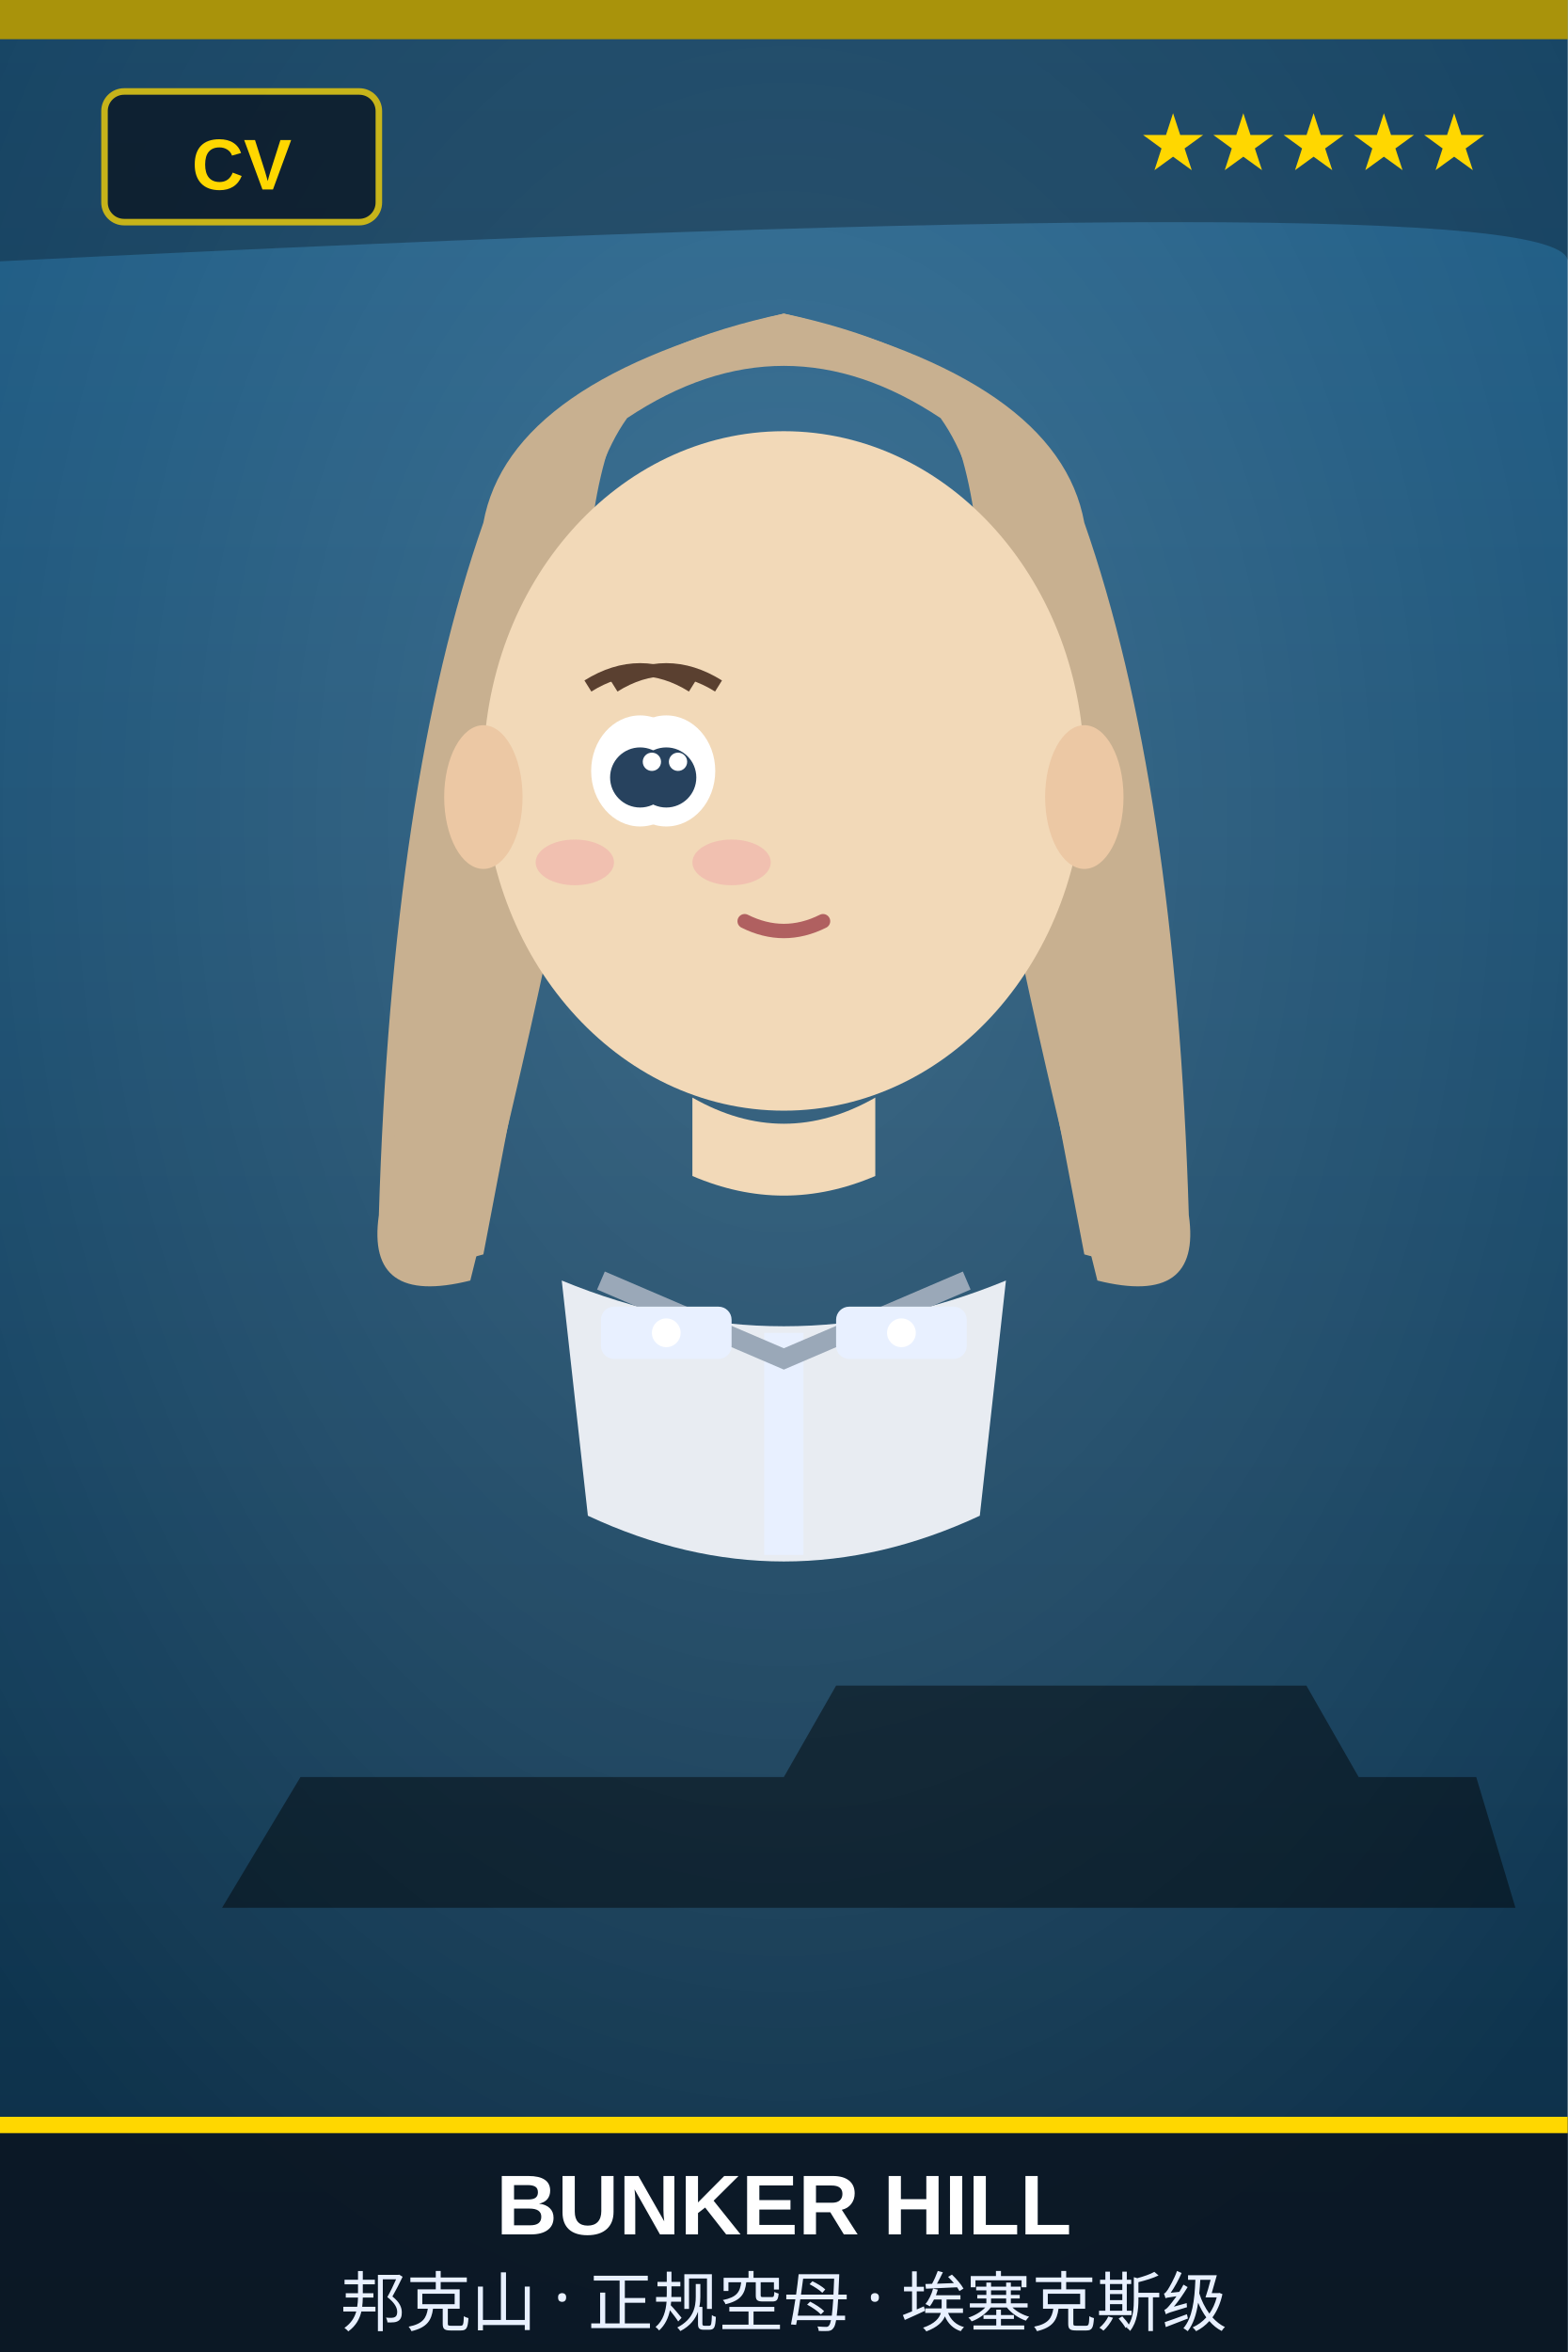
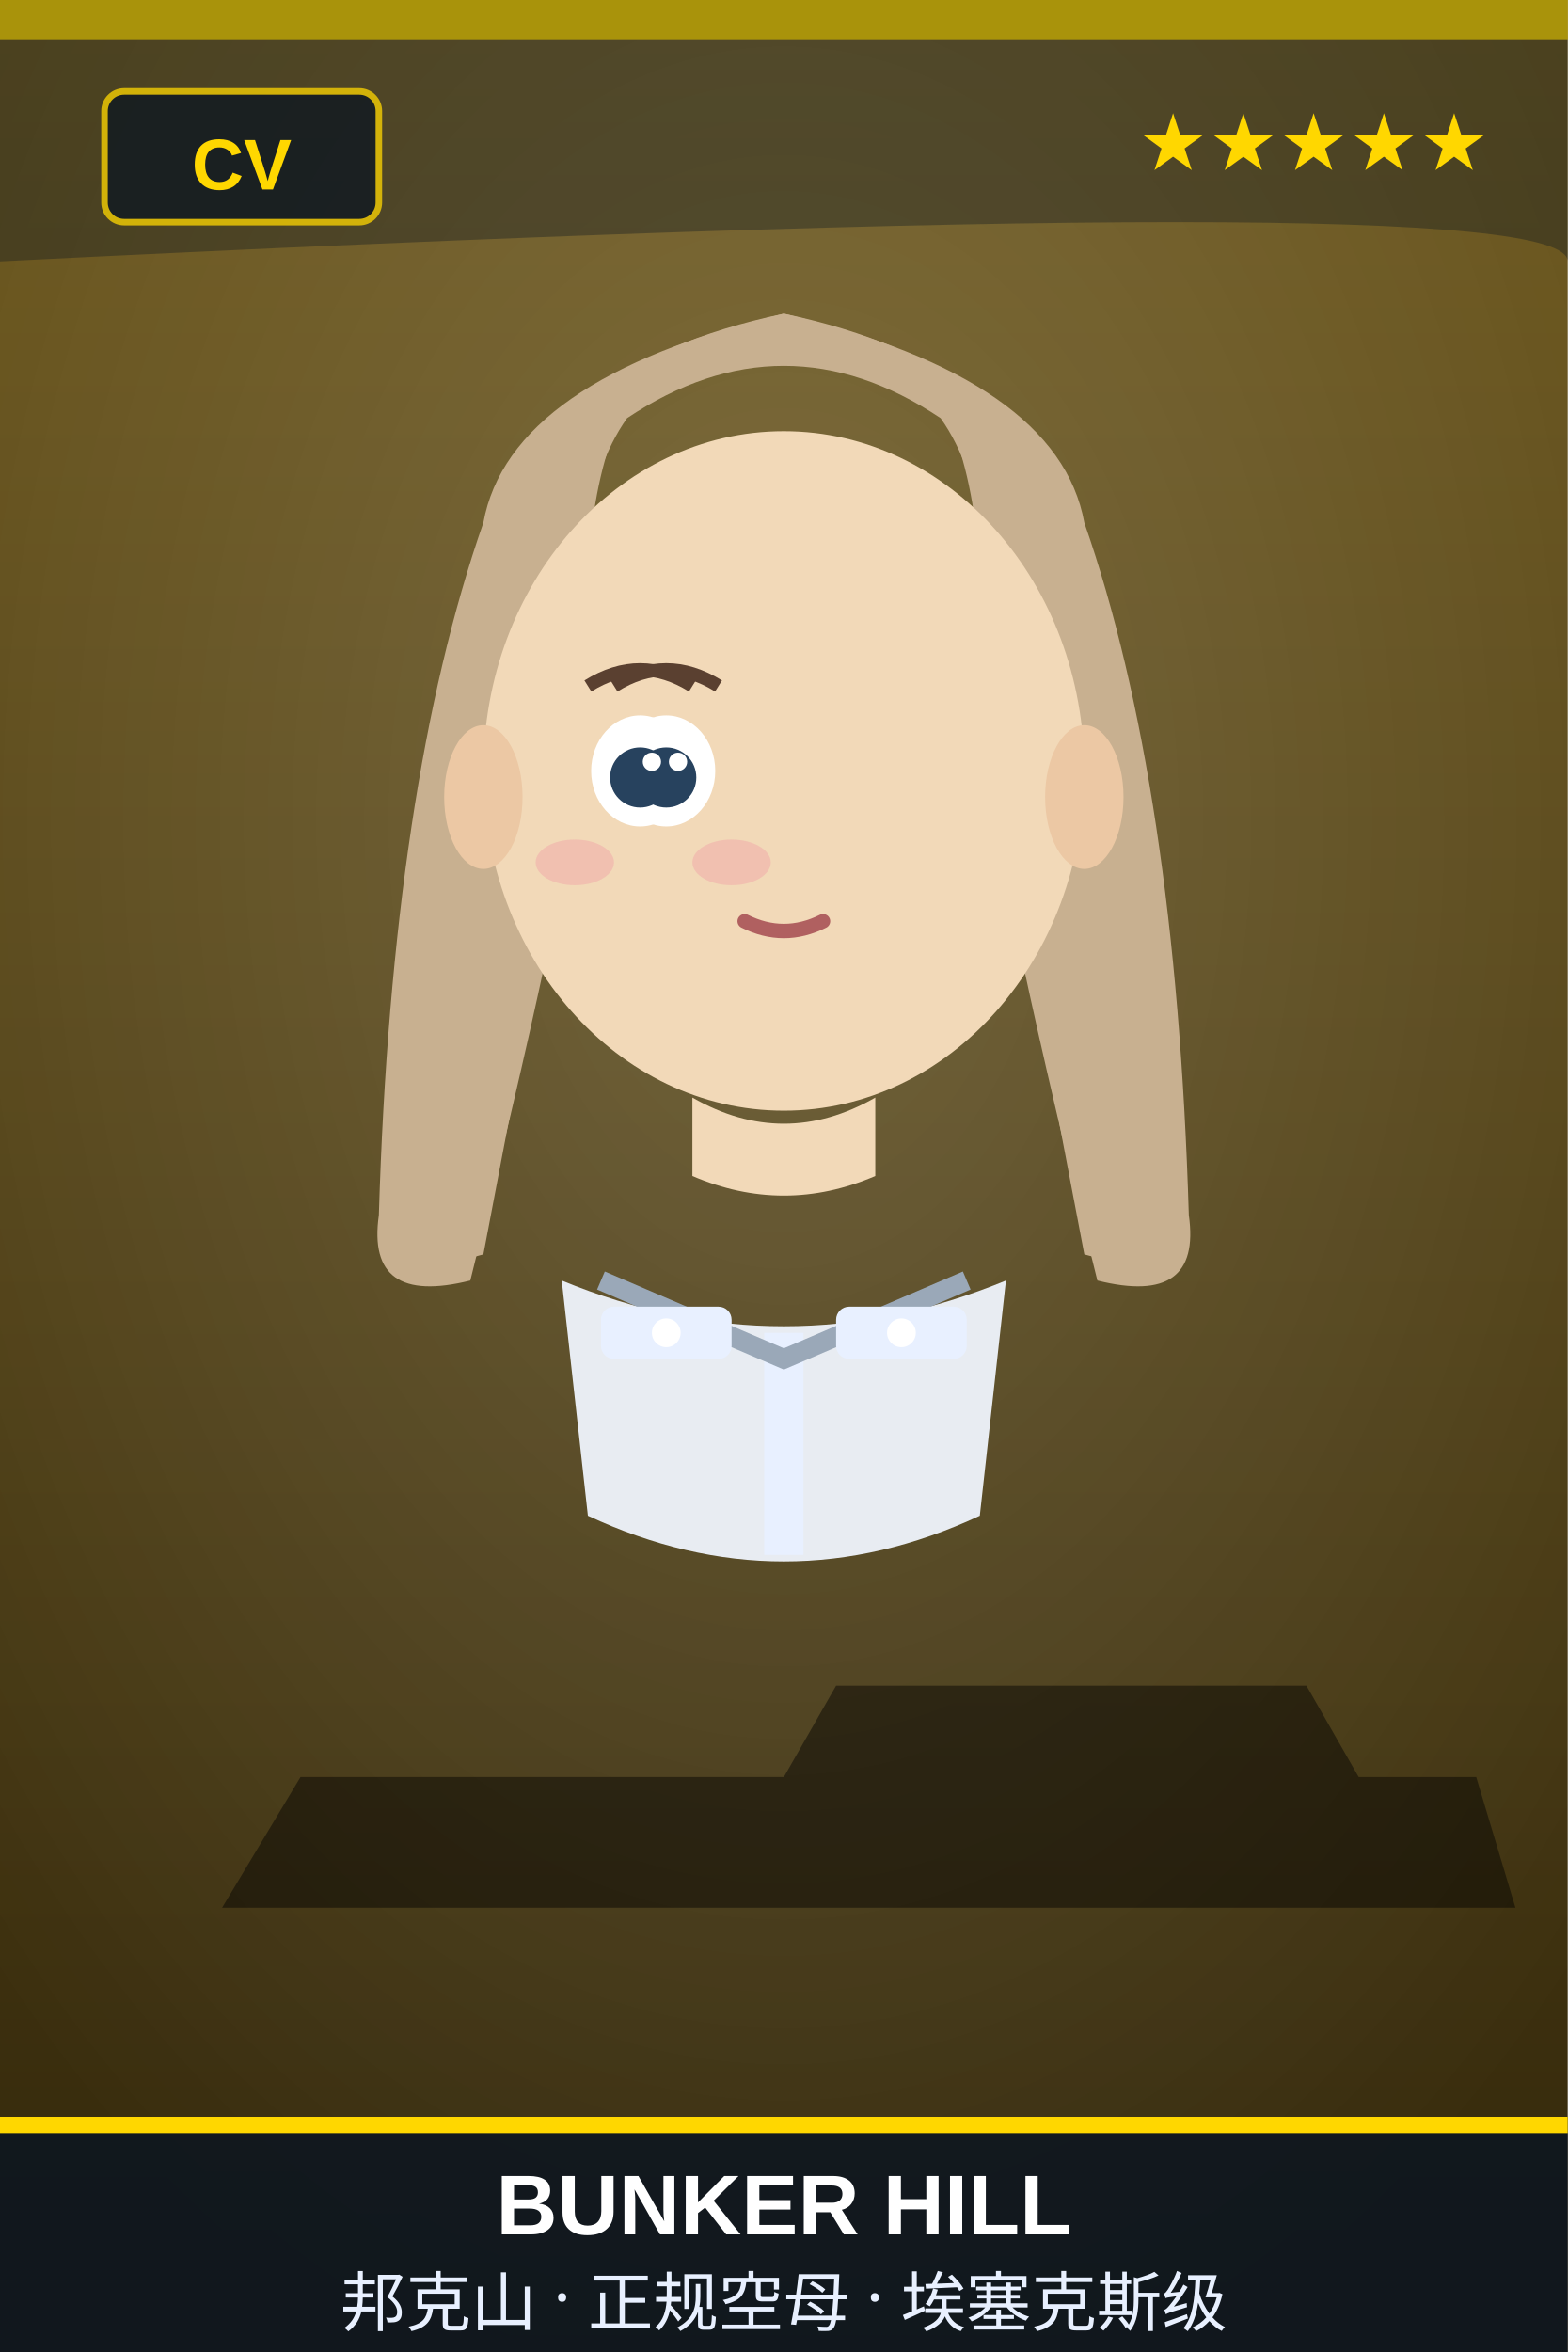
<svg xmlns="http://www.w3.org/2000/svg" width="240" height="360" viewBox="0 0 240 360">
  <defs>
    <linearGradient id="bg" x1="0" y1="0" x2="0" y2="1">
-       <stop offset="0" stop-color="#1b5e8a" />
-       <stop offset="1" stop-color="#0c2d44" />
+       <stop offset="0" stop-color="#6b5518" />
+       <stop offset="1" stop-color="#33280c" />
    </linearGradient>
    <radialGradient id="glow" cx="0.5" cy="0.35" r="0.7">
      <stop offset="0" stop-color="#ffffff" stop-opacity="0.18" />
      <stop offset="1" stop-color="#ffffff" stop-opacity="0" />
    </radialGradient>
  </defs>
  <rect width="240" height="360" fill="url(#bg)" />
  <rect width="240" height="360" fill="url(#glow)" />
  <rect x="0" y="0" width="240" height="6" fill="#ffd700" />
  <path d="M0,40 Q240,28 240,40 L240,0 L0,0 Z" fill="#0a1420" opacity="0.35" />
  <g transform="translate(16,14)">
    <rect width="42" height="20" rx="3" fill="#0a1420" opacity="0.75" stroke="#ffd700" stroke-width="1" />
    <text x="21" y="15" font-size="11" font-weight="bold" text-anchor="middle" fill="#ffd700" font-family="Arial">CV</text>
  </g>
  <text x="228" y="26" font-size="12" text-anchor="end" fill="#ffd700" font-family="Arial">★★★★★</text>
  <path d="M74,80 Q60,120 58,186 Q56,200 72,196 Q86,140 90,112 Q88,76 96,62 Q120,44 144,62 Q152,76 150,112 Q154,140 168,196 Q184,200 182,186 Q180,120 166,80 Q162,58 120,48 Q78,58 74,80 Z" fill="#c8b090" />
  <path d="M74,84 Q62,120 60,184 Q60,196 74,192 Q84,140 88,116 Q86,78 96,64 Q120,48 144,64 Q154,78 152,116 Q156,140 166,192 Q180,196 180,184 Q178,120 166,84 Q158,56 120,48 Q82,56 74,84 Z" fill="#c8b090" />
  <ellipse cx="120" cy="118" rx="46" ry="52" fill="#f2d9b8" />
  <ellipse cx="74" cy="122" rx="6" ry="11" fill="#ecc8a4" />
  <ellipse cx="166" cy="122" rx="6" ry="11" fill="#ecc8a4" />
  <path d="M106,168 Q120,176 134,168 L134,180 Q120,186 106,180 Z" fill="#f2d9b8" />
  <path d="M86,196 Q120,210 154,196 L150,232 Q120,246 90,232 Z" fill="#e8ecf2" />
  <path d="M120,204 L120,238" stroke="#e8f0ff" stroke-width="6" />
  <path d="M92,196 L120,208 L148,196" stroke="#9aa8b8" stroke-width="3" fill="none" />
  <rect x="92" y="200" width="20" height="8" rx="2" fill="#e8f0ff" />
  <rect x="128" y="200" width="20" height="8" rx="2" fill="#e8f0ff" />
  <circle cx="102" cy="204" r="2.2" fill="#fff" />
  <circle cx="138" cy="204" r="2.2" fill="#fff" />
  <ellipse cx="102" cy="118" rx="7.5" ry="8.5" fill="#fff" />
  <ellipse cx="98" cy="118" rx="7.5" ry="8.5" fill="#fff" />
  <circle cx="102" cy="119" r="4.6" fill="#27425e" />
  <circle cx="98" cy="119" r="4.6" fill="#27425e" />
  <circle cx="103.8" cy="116.6" r="1.4" fill="#fff" />
  <circle cx="99.8" cy="116.6" r="1.4" fill="#fff" />
  <path d="M94,105 Q102,100 110,105" stroke="#5a4030" stroke-width="2" fill="none" />
  <path d="M90,105 Q98,100 106,105" stroke="#5a4030" stroke-width="2" fill="none" />
  <path d="M114,141 Q120,144 126,141" stroke="#b06060" stroke-width="2.2" fill="none" stroke-linecap="round" />
  <ellipse cx="88" cy="132" rx="6" ry="3.5" fill="#f0a8a8" opacity="0.5" />
  <ellipse cx="112" cy="132" rx="6" ry="3.5" fill="#f0a8a8" opacity="0.5" />
  <g transform="translate(0,0)" fill="#000" opacity="0.45">
    <path d="M34,292 L46,272 L120,272 L128,258 L200,258 L208,272 L226,272 L232,292 Z" />
  </g>
  <rect x="0" y="324" width="240" height="36" fill="#0a1420" opacity="0.85" />
  <rect x="0" y="324" width="240" height="2.5" fill="#ffd700" />
  <text x="120" y="342" font-size="13" font-weight="bold" text-anchor="middle" fill="#ffffff" font-family="Arial">BUNKER HILL</text>
  <text x="120" y="356" font-size="10" text-anchor="middle" fill="#e8f0ff" font-family="'Microsoft YaHei', sans-serif">邦克山 · 正规空母 · 埃塞克斯级</text>
</svg>
